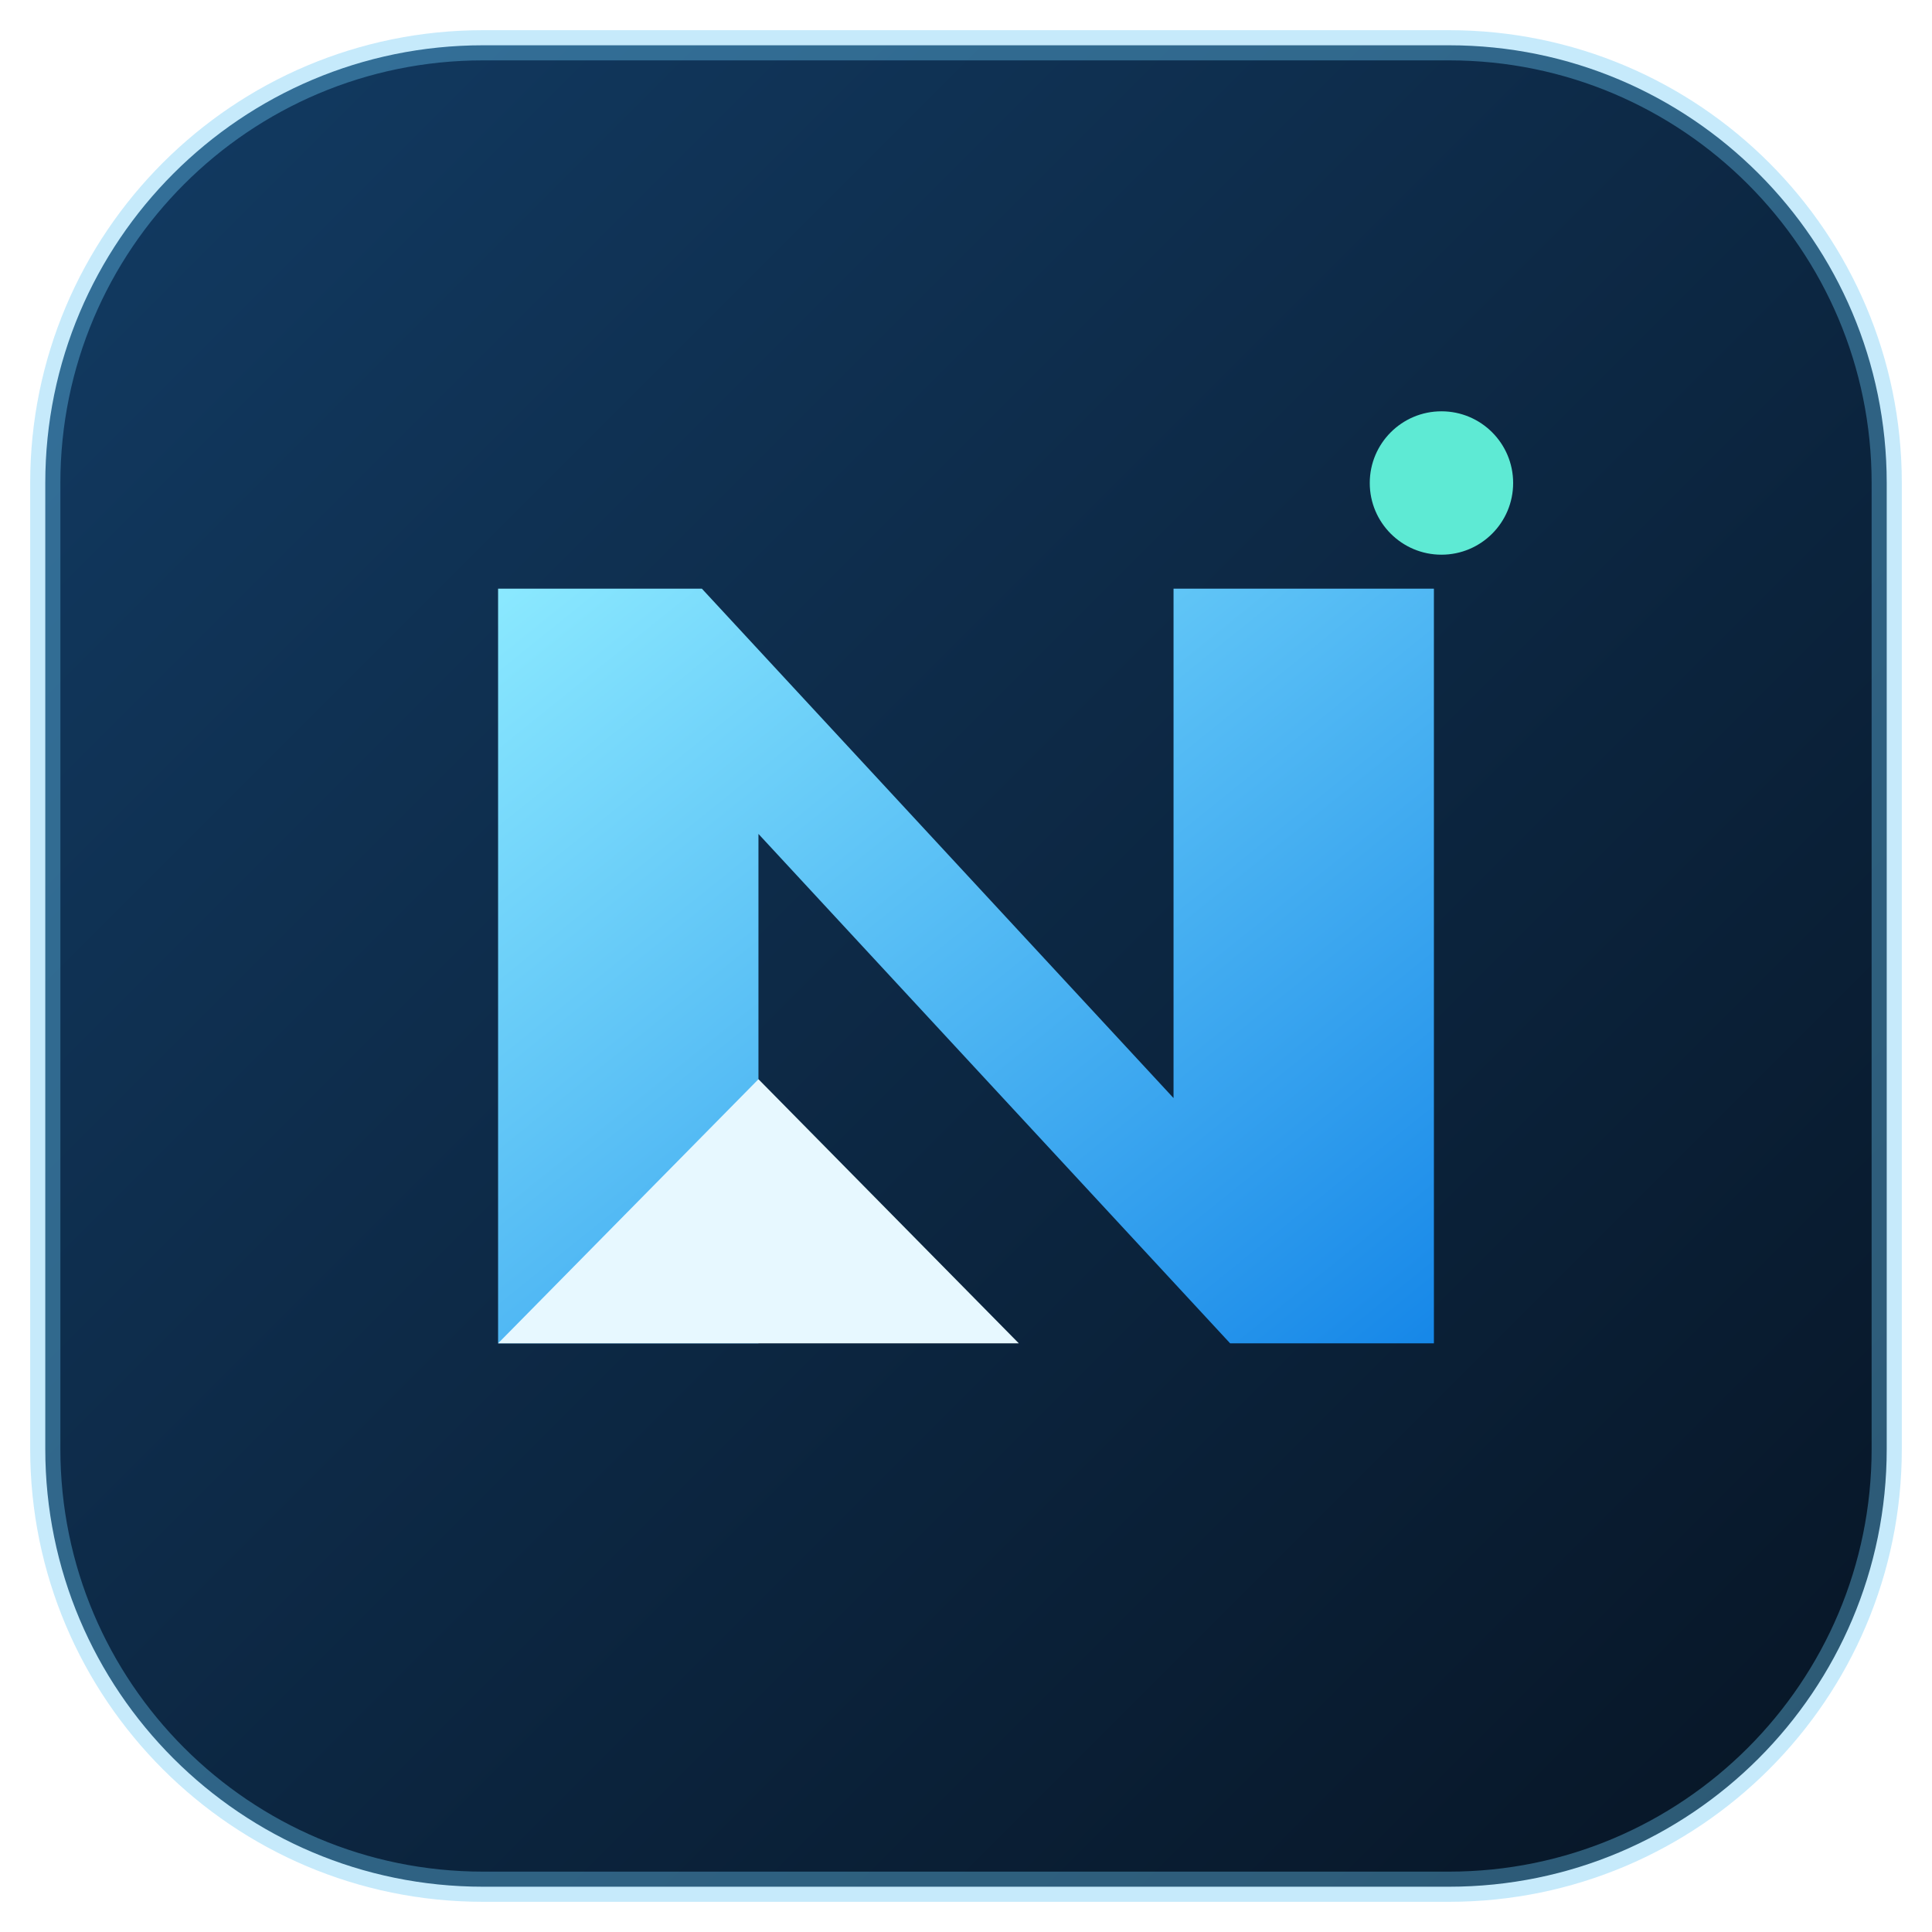
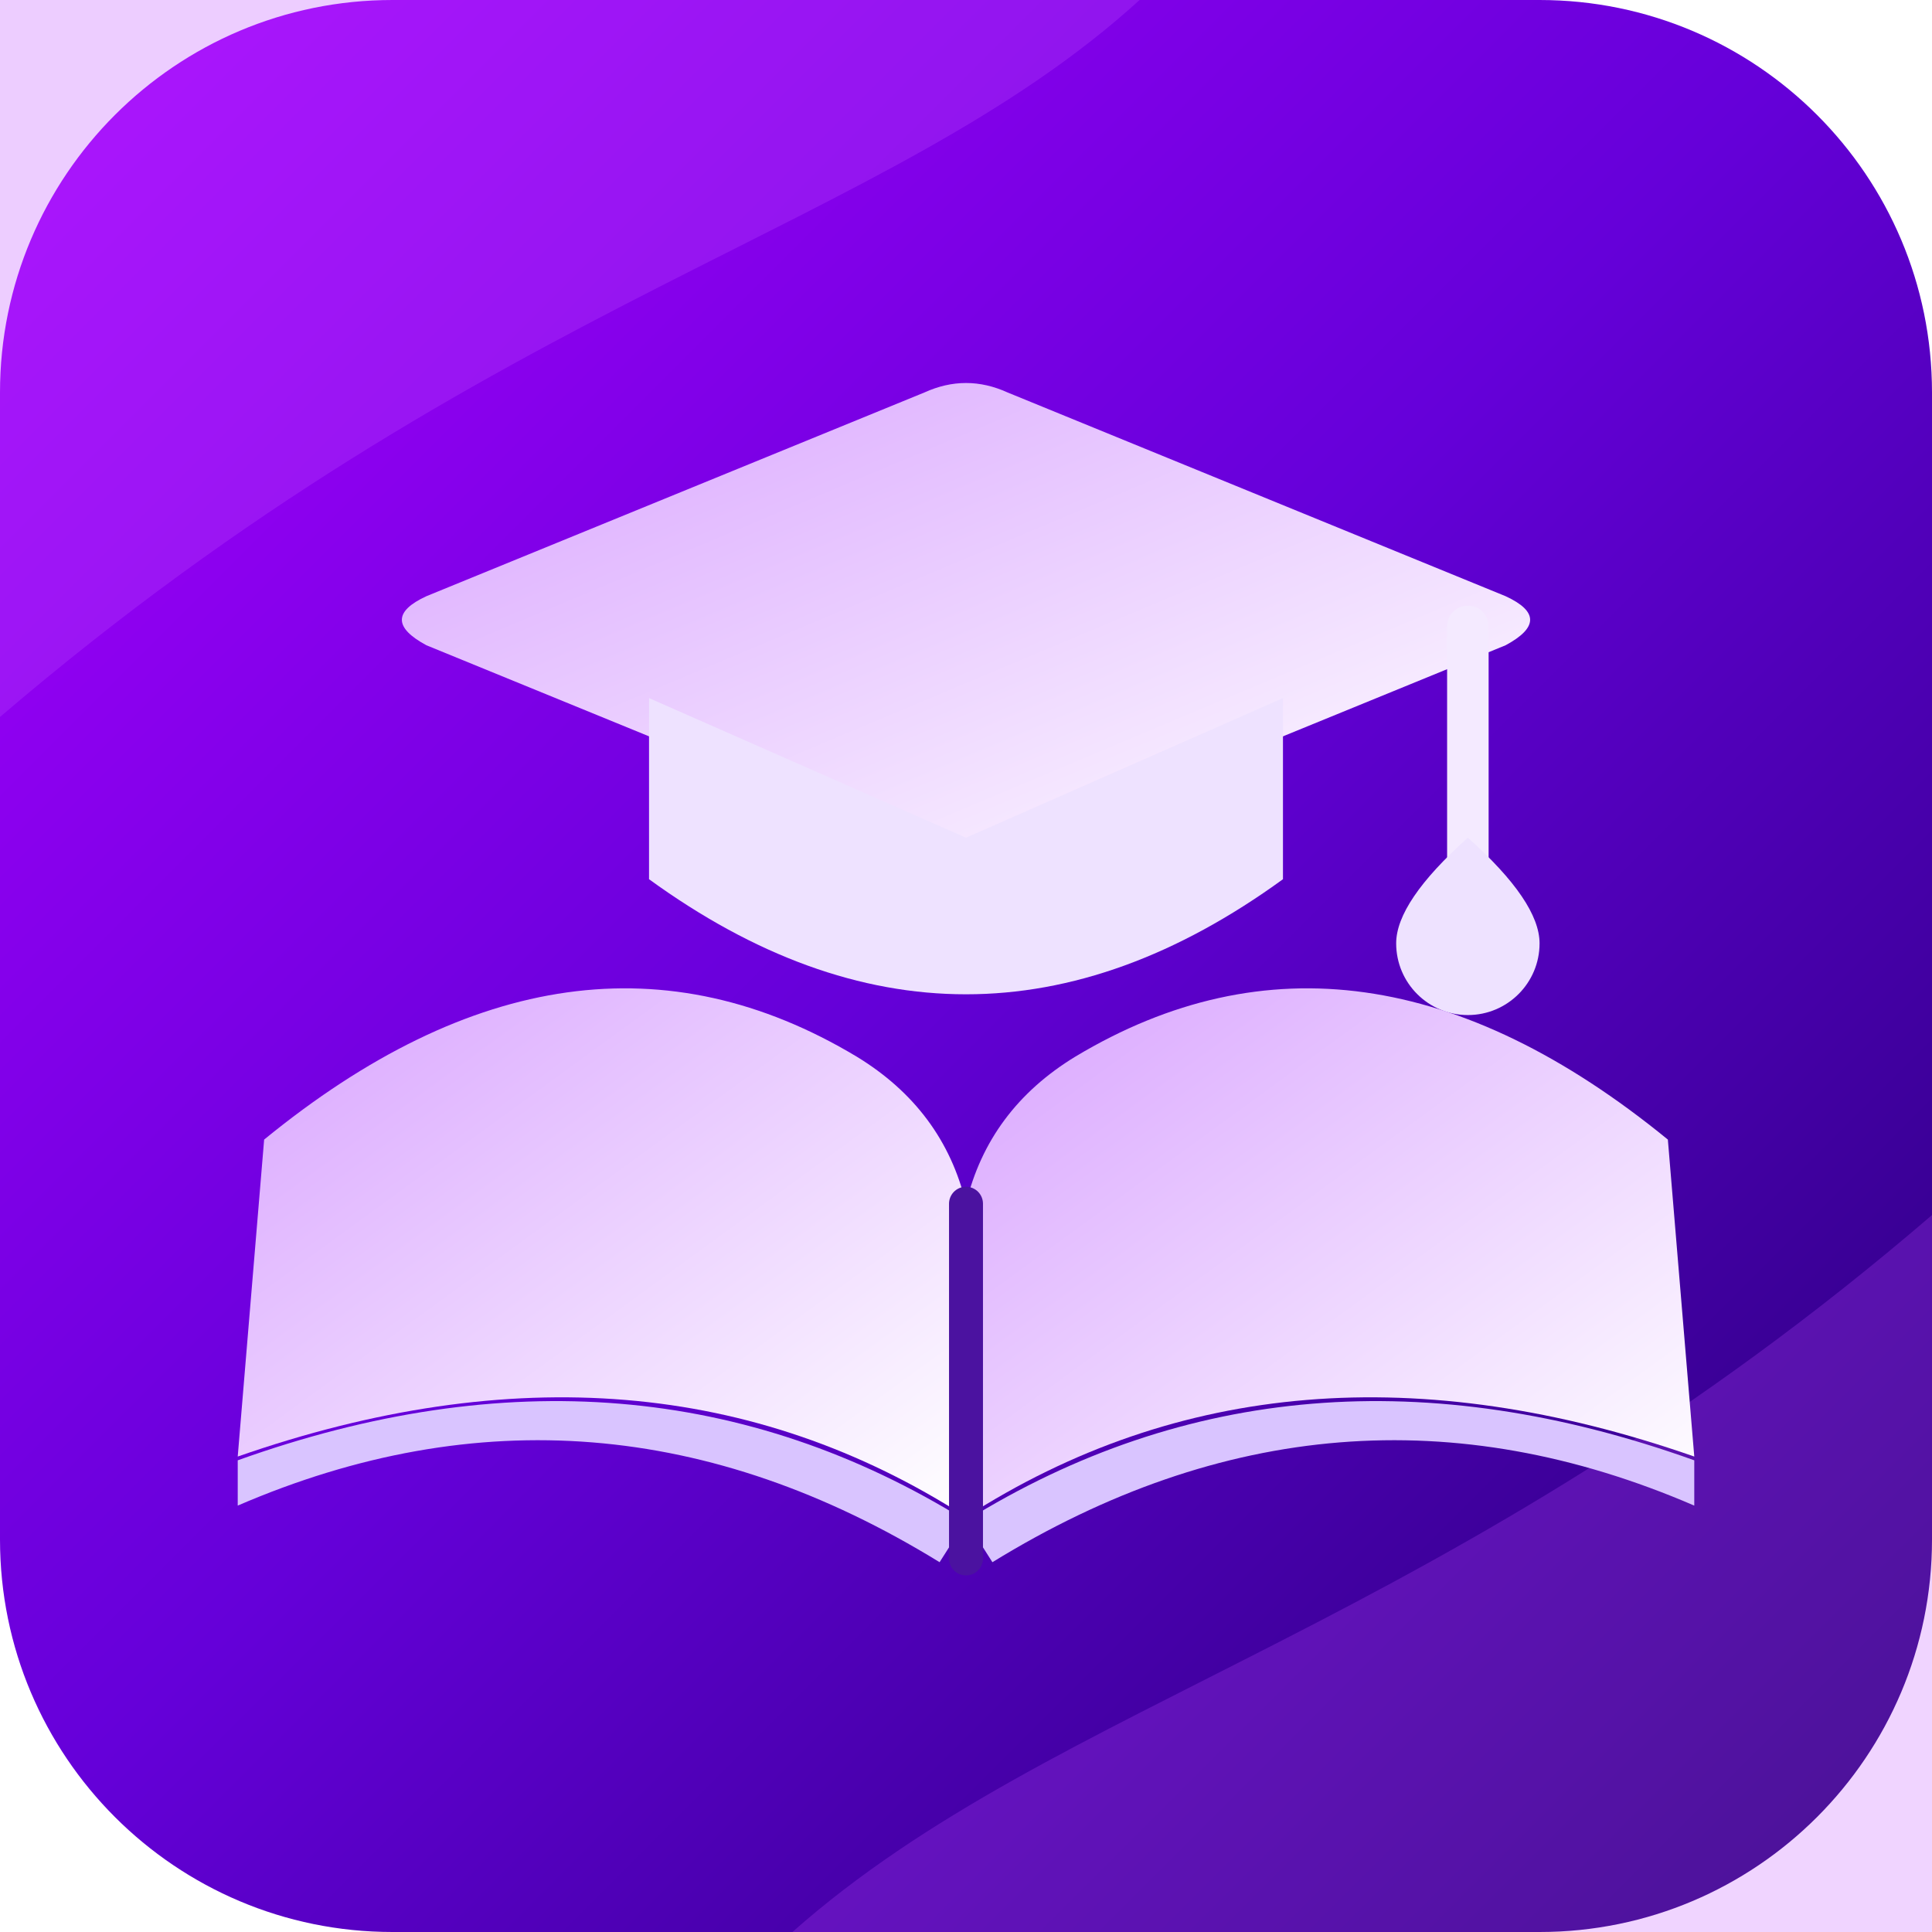
<svg xmlns="http://www.w3.org/2000/svg" viewBox="0 0 512 512" width="512" height="512">
  <defs>
-     <linearGradient id="bg" x1="0" y1="0" x2="1" y2="1">
-       <stop offset="0" stop-color="#123b63" />
-       <stop offset="1" stop-color="#071525" />
+     <linearGradient id="purple" x1="0" y1="0" x2="1" y2="1">
+       <stop offset="0" stop-color="#a900ff" />
+       <stop offset=".48" stop-color="#6500d9" />
+       <stop offset="1" stop-color="#21006f" />
    </linearGradient>
-     <linearGradient id="mark" x1="0" y1="0" x2="1" y2="1">
-       <stop offset="0" stop-color="#8be9ff" />
-       <stop offset="1" stop-color="#1687e8" />
+     <linearGradient id="shine" x1="0" y1="0" x2="1" y2="1">
+       <stop offset="0" stop-color="#d9a4ff" />
+       <stop offset="1" stop-color="#fff" />
    </linearGradient>
  </defs>
-   <rect x="12" y="12" width="488" height="488" rx="116" fill="url(#bg)" stroke="#69c9f5" stroke-opacity=".38" stroke-width="8" />
-   <path d="M132 356V156h54l125 135V156h69v200h-54L201 221v135z" fill="url(#mark)" />
-   <path d="M132 356l69-70 69 70z" fill="#e7f8ff" />
-   <circle cx="382" cy="128" r="19" fill="#5eead4" />
+   <rect width="512" height="512" rx="104" fill="url(#purple)" />
+   <path d="M0 0h302C235 61 131 78 0 190Z" fill="#c04cff" opacity=".28" />
+   <path d="M512 512H210c70-62 174-80 302-190Z" fill="#c04cff" opacity=".24" />
+   <path d="M113 158 245 104q11-5 22 0l132 54q13 6 0 13L267 225q-11 5-22 0L113 171q-13-7 0-13Z" fill="url(#shine)" />
+   <path d="M172 185 256 222l84-37v48q-84 61-168 0Z" fill="#eee2ff" />
+   <path d="M389 166v62" fill="none" stroke="#f4eaff" stroke-width="11" stroke-linecap="round" />
+   <path d="M389 222q-19 17-19 28a19 19 0 0 0 38 0q0-11-19-28Z" fill="#eee2ff" />
+   <path d="M70 302q82-67 157-22 23 14 29 39v83q-84-54-193-16Z" fill="url(#shine)" />
+   <path d="M442 302q-82-67-157-22-23 14-29 39v83q84-54 193-16Z" fill="url(#shine)" />
+   <path d="M63 387q106-38 193 16l-7 11q-91-56-186-15Z" fill="#d9c4ff" />
+   <path d="M449 387q-106-38-193 16l7 11q91-56 186-15Z" fill="#d9c4ff" />
+   <path d="M256 319v94" stroke="#4b12a0" stroke-width="9" stroke-linecap="round" />
</svg>
